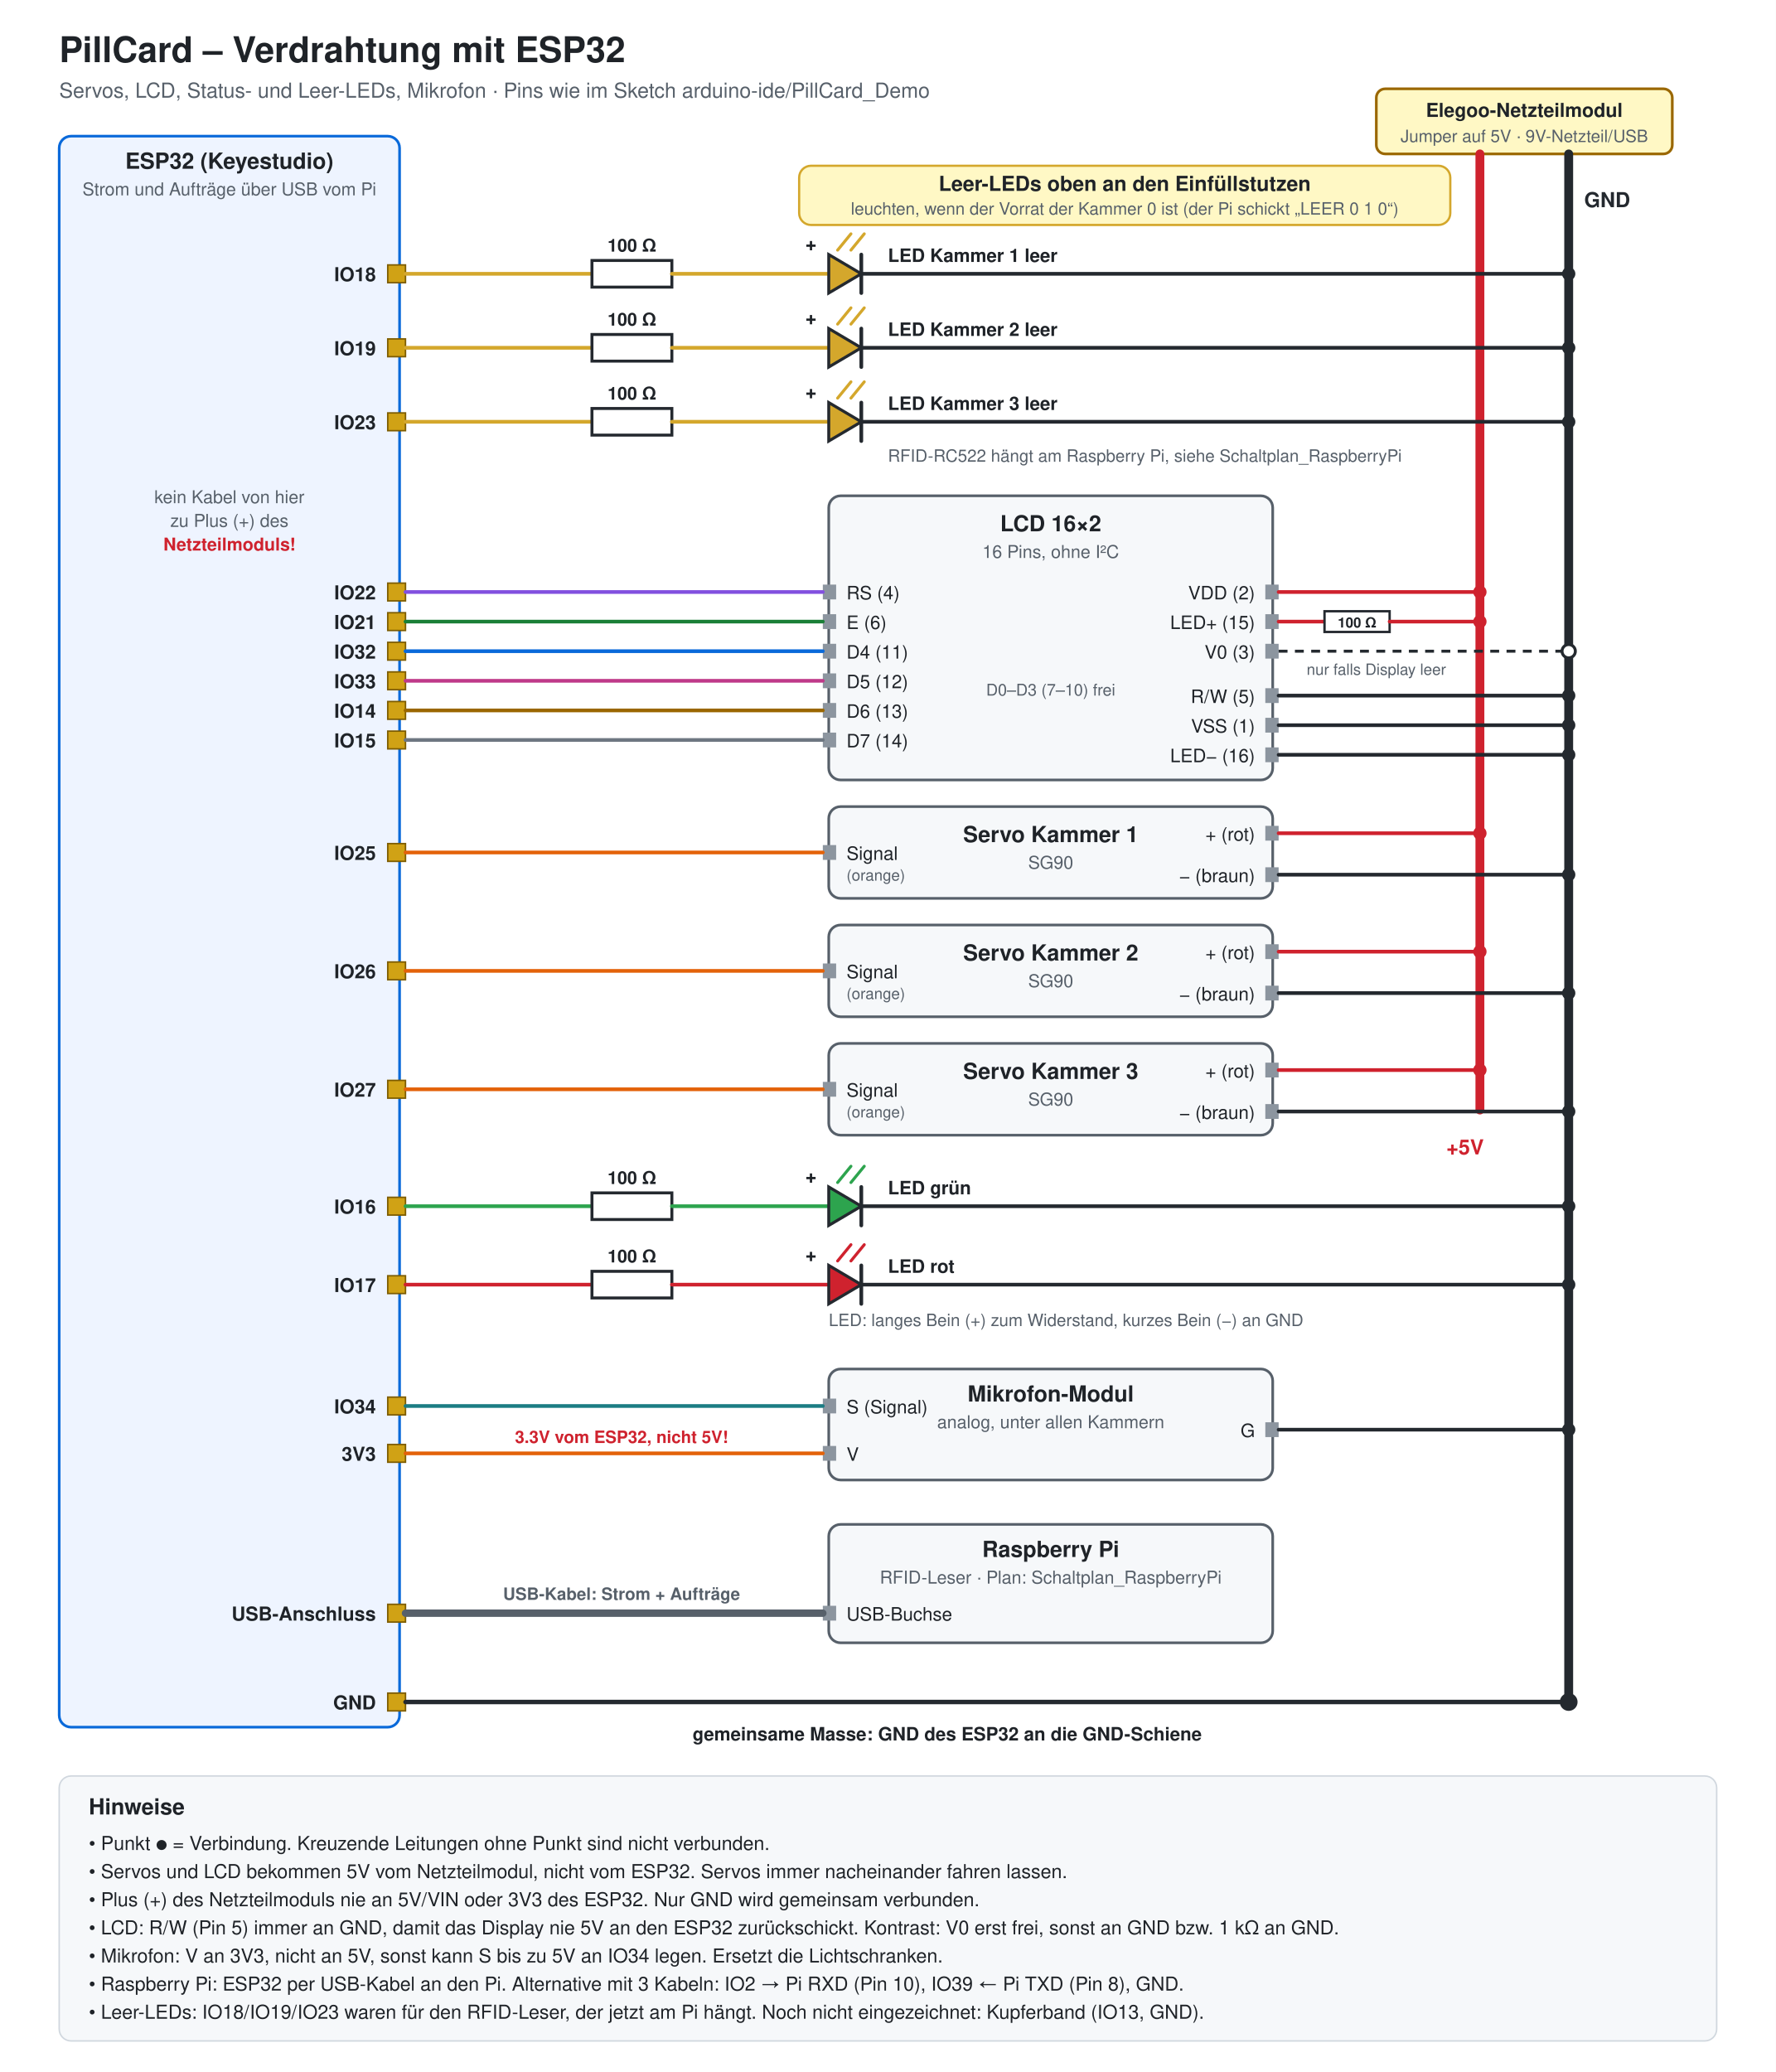
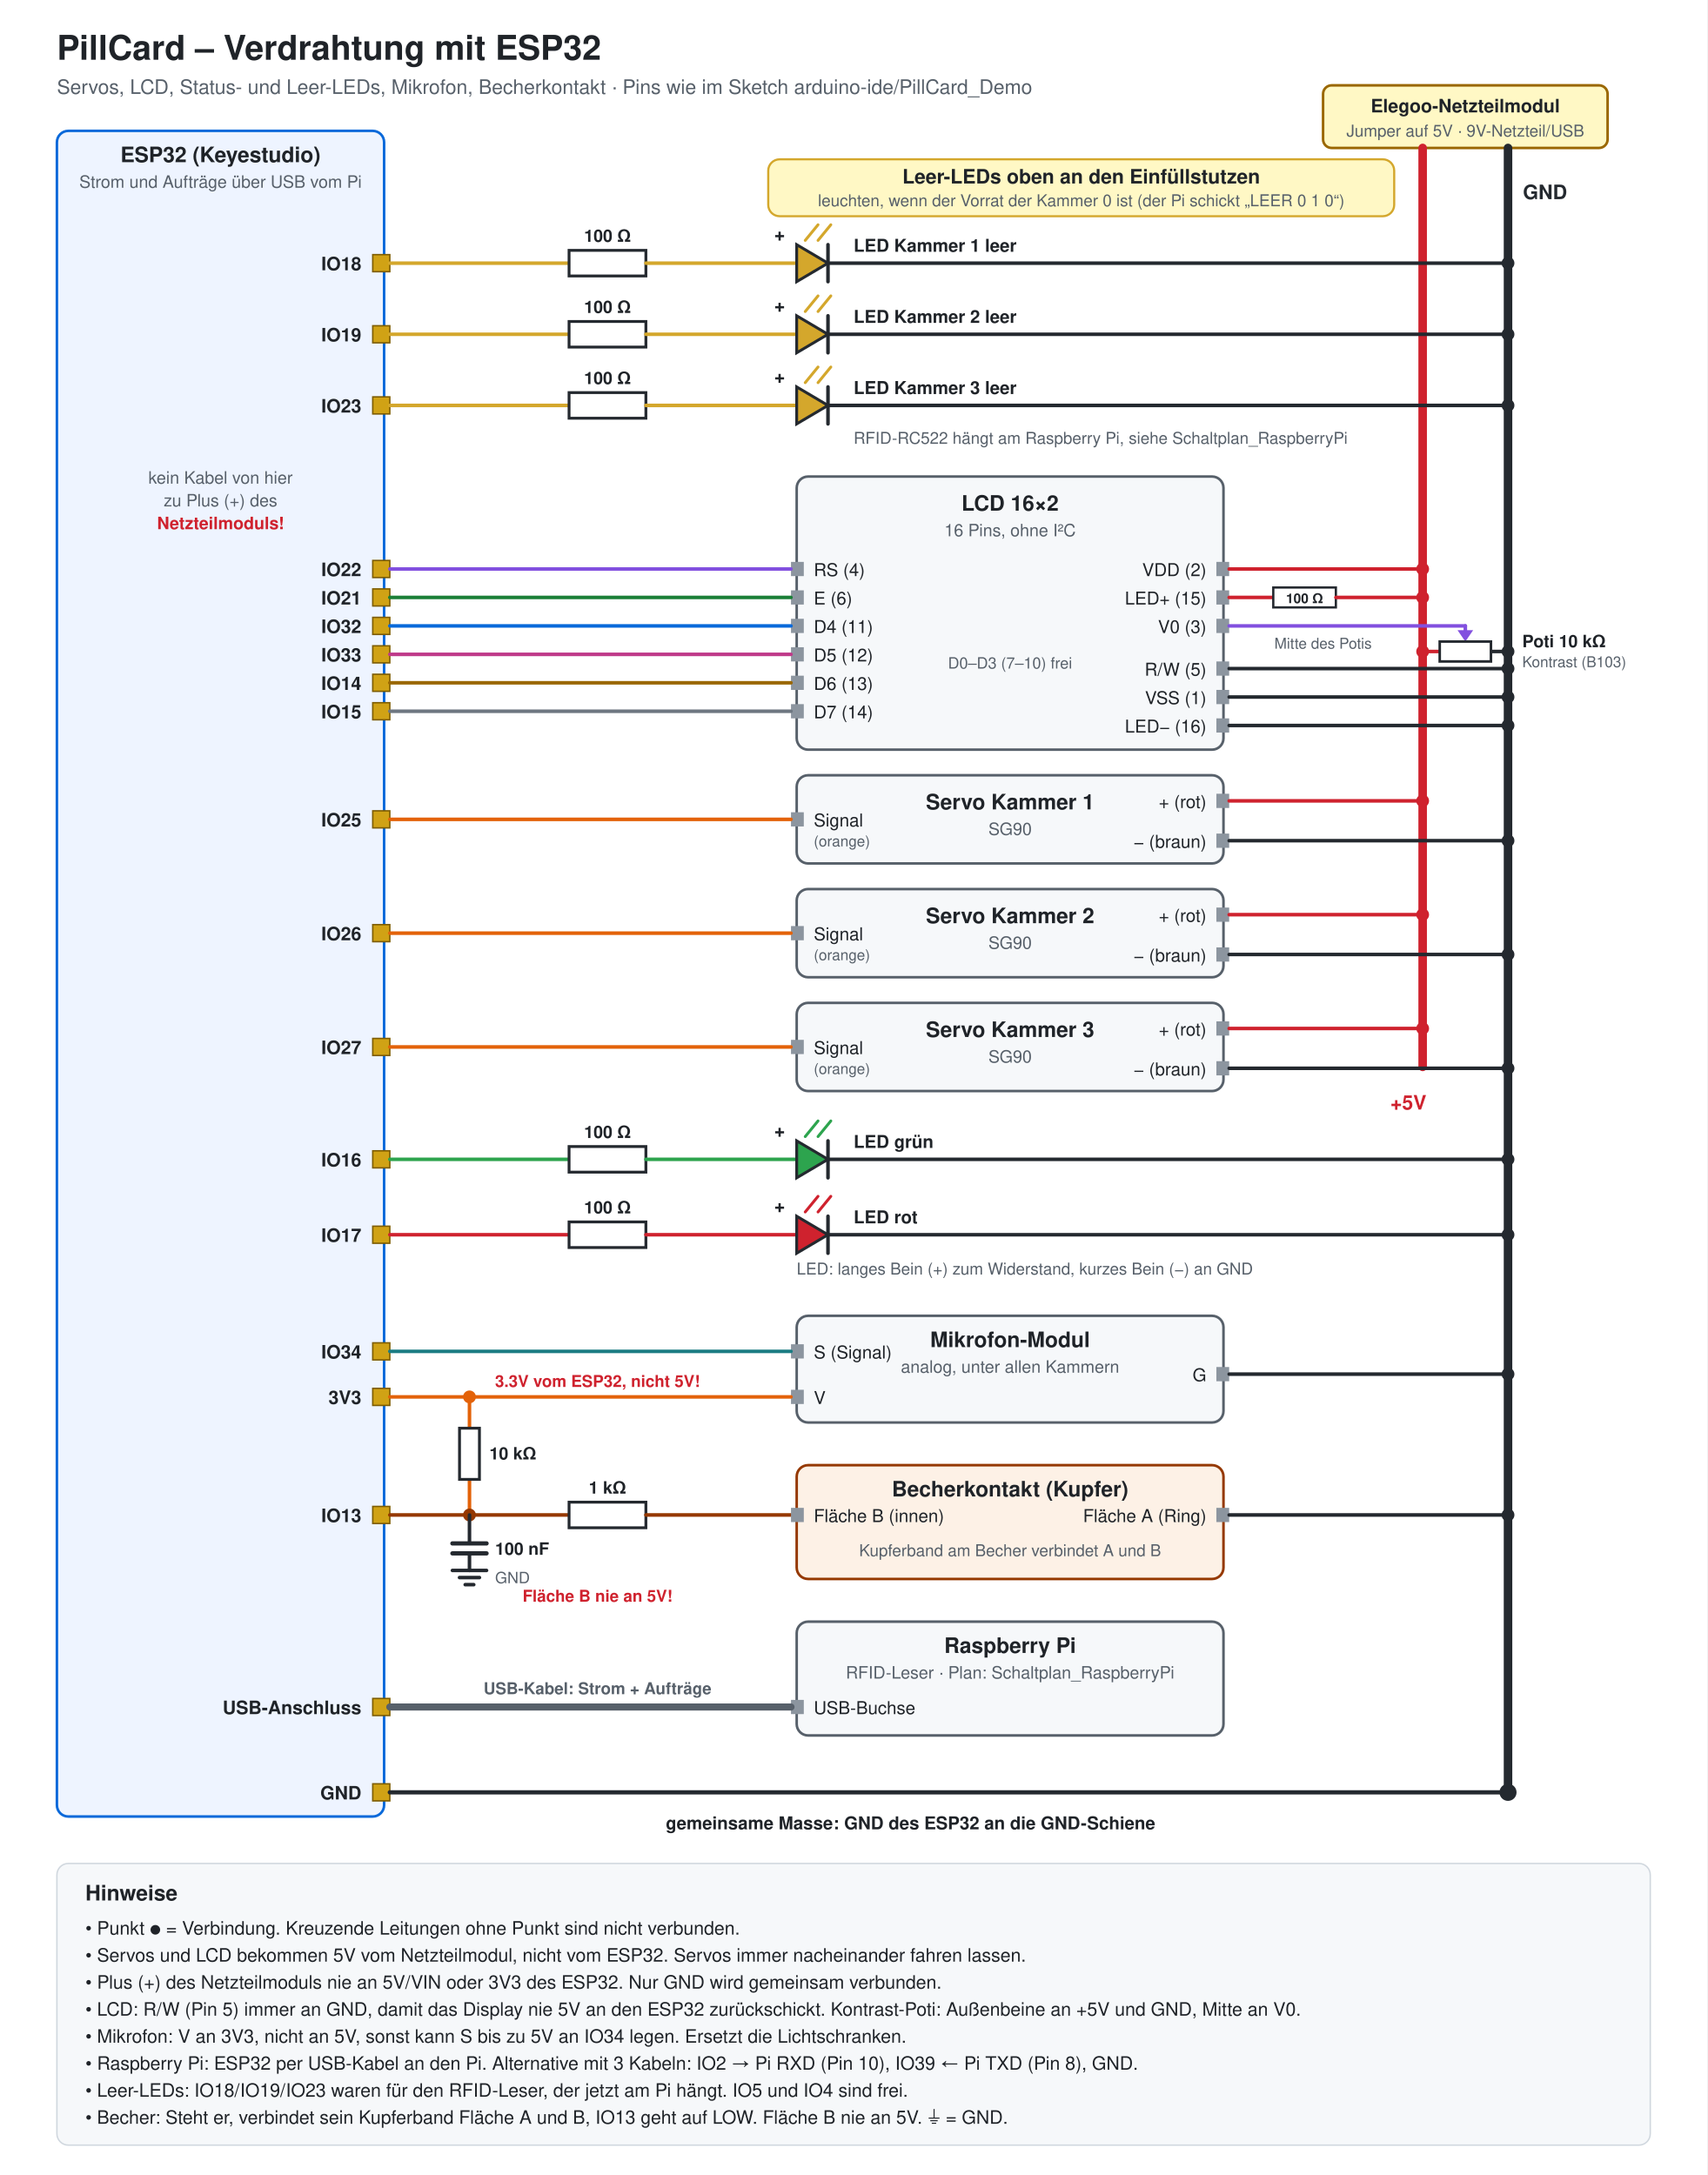
- <svg xmlns="http://www.w3.org/2000/svg" viewBox="0 0 1200 1400" width="1200" height="1400">
-   <rect width="1200" height="1400" fill="#ffffff" />
+ <svg xmlns="http://www.w3.org/2000/svg" viewBox="0 0 1200 1529" width="1200" height="1529">
+   <rect width="1200" height="1529" fill="#ffffff" />
  <text x="40" y="42" font-family="Helvetica, Arial, sans-serif" font-size="24" text-anchor="start" font-weight="bold" fill="#1f2328">PillCard – Verdrahtung mit ESP32</text>
-   <text x="40" y="66" font-family="Helvetica, Arial, sans-serif" font-size="14" text-anchor="start" font-weight="normal" fill="#57606a">Servos, LCD, Status- und Leer-LEDs, Mikrofon · Pins wie im Sketch arduino-ide/PillCard_Demo</text>
-   <rect x="40" y="92" width="230" height="1075" rx="8" fill="#eef4ff" stroke="#0969da" stroke-width="1.8" />
+   <text x="40" y="66" font-family="Helvetica, Arial, sans-serif" font-size="14" text-anchor="start" font-weight="normal" fill="#57606a">Servos, LCD, Status- und Leer-LEDs, Mikrofon, Becherkontakt · Pins wie im Sketch arduino-ide/PillCard_Demo</text>
+   <rect x="40" y="92" width="230" height="1185" rx="8" fill="#eef4ff" stroke="#0969da" stroke-width="1.8" />
  <text x="155.0" y="114" font-family="Helvetica, Arial, sans-serif" font-size="15" text-anchor="middle" font-weight="bold" fill="#1f2328">ESP32 (Keyestudio)</text>
  <text x="155.0" y="132" font-family="Helvetica, Arial, sans-serif" font-size="12" text-anchor="middle" font-weight="normal" fill="#57606a">Strom und Aufträge über USB vom Pi</text>
  <text x="155" y="340" font-family="Helvetica, Arial, sans-serif" font-size="12" text-anchor="middle" font-weight="normal" fill="#57606a">kein Kabel von hier</text>
  <text x="155" y="356" font-family="Helvetica, Arial, sans-serif" font-size="12" text-anchor="middle" font-weight="normal" fill="#57606a">zu Plus (+) des</text>
  <text x="155" y="372" font-family="Helvetica, Arial, sans-serif" font-size="12" text-anchor="middle" font-weight="bold" fill="#cf222e">Netzteilmoduls!</text>
  <rect x="930" y="60" width="200" height="44" rx="6" fill="#fff8c5" stroke="#9a6700" stroke-width="1.8" />
  <text x="1030" y="79" font-family="Helvetica, Arial, sans-serif" font-size="13" text-anchor="middle" font-weight="bold" fill="#1f2328">Elegoo-Netzteilmodul</text>
  <text x="1030" y="96" font-family="Helvetica, Arial, sans-serif" font-size="11.5" text-anchor="middle" font-weight="normal" fill="#57606a">Jumper auf 5V · 9V-Netzteil/USB</text>
  <line x1="1000" y1="104" x2="1000" y2="750" stroke="#cf222e" stroke-width="6" stroke-linecap="round" />
-   <line x1="1060" y1="104" x2="1060" y2="1150" stroke="#24292f" stroke-width="6" stroke-linecap="round" />
+   <line x1="1060" y1="104" x2="1060" y2="1260" stroke="#24292f" stroke-width="6" stroke-linecap="round" />
  <text x="990" y="780" font-family="Helvetica, Arial, sans-serif" font-size="14" text-anchor="middle" font-weight="bold" fill="#cf222e">+5V</text>
  <text x="1086" y="140" font-family="Helvetica, Arial, sans-serif" font-size="14" text-anchor="middle" font-weight="bold" fill="#24292f">GND</text>
  <rect x="540" y="112" width="440" height="40" rx="8" fill="#fff8c5" stroke="#d4a72c" stroke-width="1.5" />
  <text x="760" y="129" font-family="Helvetica, Arial, sans-serif" font-size="14" text-anchor="middle" font-weight="bold" fill="#1f2328">Leer-LEDs oben an den Einfüllstutzen</text>
  <text x="760" y="145" font-family="Helvetica, Arial, sans-serif" font-size="11.5" text-anchor="middle" font-weight="normal" fill="#57606a">leuchten, wenn der Vorrat der Kammer 0 ist (der Pi schickt „LEER 0 1 0“)</text>
  <rect x="262" y="179" width="12" height="12" fill="#d0a215" stroke="#7d5c00" />
  <text x="254" y="190" font-family="Helvetica, Arial, sans-serif" font-size="13" text-anchor="end" font-weight="bold" fill="#1f2328">IO18</text>
  <line x1="274" y1="185" x2="400" y2="185" stroke="#d4a72c" stroke-width="2.5" stroke-linecap="round" />
  <rect x="400" y="176" width="54" height="18" fill="#ffffff" stroke="#24292f" stroke-width="2" />
  <text x="427" y="170" font-family="Helvetica, Arial, sans-serif" font-size="12" text-anchor="middle" font-weight="bold" fill="#1f2328">100 Ω</text>
  <line x1="454" y1="185" x2="560" y2="185" stroke="#d4a72c" stroke-width="2.5" stroke-linecap="round" />
  <polygon points="560,172 560,198 582,185" fill="#d4a72c" stroke="#24292f" stroke-width="2" />
  <line x1="582" y1="172" x2="582" y2="198" stroke="#24292f" stroke-width="2.5" stroke-linecap="round" />
  <line x1="566" y1="169" x2="575" y2="158" stroke="#d4a72c" stroke-width="2" stroke-linecap="round" />
  <line x1="575" y1="169" x2="584" y2="158" stroke="#d4a72c" stroke-width="2" stroke-linecap="round" />
  <text x="600" y="177" font-family="Helvetica, Arial, sans-serif" font-size="12.5" text-anchor="start" font-weight="bold" fill="#1f2328">LED Kammer 1 leer</text>
  <text x="548" y="169" font-family="Helvetica, Arial, sans-serif" font-size="13" text-anchor="middle" font-weight="bold" fill="#1f2328">+</text>
  <line x1="582" y1="185" x2="1060" y2="185" stroke="#24292f" stroke-width="2.5" stroke-linecap="round" />
  <circle cx="1060" cy="185" r="4.5" fill="#24292f" />
  <rect x="262" y="229" width="12" height="12" fill="#d0a215" stroke="#7d5c00" />
  <text x="254" y="240" font-family="Helvetica, Arial, sans-serif" font-size="13" text-anchor="end" font-weight="bold" fill="#1f2328">IO19</text>
  <line x1="274" y1="235" x2="400" y2="235" stroke="#d4a72c" stroke-width="2.5" stroke-linecap="round" />
  <rect x="400" y="226" width="54" height="18" fill="#ffffff" stroke="#24292f" stroke-width="2" />
  <text x="427" y="220" font-family="Helvetica, Arial, sans-serif" font-size="12" text-anchor="middle" font-weight="bold" fill="#1f2328">100 Ω</text>
  <line x1="454" y1="235" x2="560" y2="235" stroke="#d4a72c" stroke-width="2.5" stroke-linecap="round" />
  <polygon points="560,222 560,248 582,235" fill="#d4a72c" stroke="#24292f" stroke-width="2" />
  <line x1="582" y1="222" x2="582" y2="248" stroke="#24292f" stroke-width="2.5" stroke-linecap="round" />
  <line x1="566" y1="219" x2="575" y2="208" stroke="#d4a72c" stroke-width="2" stroke-linecap="round" />
  <line x1="575" y1="219" x2="584" y2="208" stroke="#d4a72c" stroke-width="2" stroke-linecap="round" />
  <text x="600" y="227" font-family="Helvetica, Arial, sans-serif" font-size="12.5" text-anchor="start" font-weight="bold" fill="#1f2328">LED Kammer 2 leer</text>
  <text x="548" y="219" font-family="Helvetica, Arial, sans-serif" font-size="13" text-anchor="middle" font-weight="bold" fill="#1f2328">+</text>
  <line x1="582" y1="235" x2="1060" y2="235" stroke="#24292f" stroke-width="2.5" stroke-linecap="round" />
  <circle cx="1060" cy="235" r="4.5" fill="#24292f" />
  <rect x="262" y="279" width="12" height="12" fill="#d0a215" stroke="#7d5c00" />
  <text x="254" y="290" font-family="Helvetica, Arial, sans-serif" font-size="13" text-anchor="end" font-weight="bold" fill="#1f2328">IO23</text>
  <line x1="274" y1="285" x2="400" y2="285" stroke="#d4a72c" stroke-width="2.5" stroke-linecap="round" />
  <rect x="400" y="276" width="54" height="18" fill="#ffffff" stroke="#24292f" stroke-width="2" />
  <text x="427" y="270" font-family="Helvetica, Arial, sans-serif" font-size="12" text-anchor="middle" font-weight="bold" fill="#1f2328">100 Ω</text>
  <line x1="454" y1="285" x2="560" y2="285" stroke="#d4a72c" stroke-width="2.5" stroke-linecap="round" />
  <polygon points="560,272 560,298 582,285" fill="#d4a72c" stroke="#24292f" stroke-width="2" />
  <line x1="582" y1="272" x2="582" y2="298" stroke="#24292f" stroke-width="2.5" stroke-linecap="round" />
  <line x1="566" y1="269" x2="575" y2="258" stroke="#d4a72c" stroke-width="2" stroke-linecap="round" />
  <line x1="575" y1="269" x2="584" y2="258" stroke="#d4a72c" stroke-width="2" stroke-linecap="round" />
  <text x="600" y="277" font-family="Helvetica, Arial, sans-serif" font-size="12.5" text-anchor="start" font-weight="bold" fill="#1f2328">LED Kammer 3 leer</text>
  <text x="548" y="269" font-family="Helvetica, Arial, sans-serif" font-size="13" text-anchor="middle" font-weight="bold" fill="#1f2328">+</text>
  <line x1="582" y1="285" x2="1060" y2="285" stroke="#24292f" stroke-width="2.5" stroke-linecap="round" />
  <circle cx="1060" cy="285" r="4.5" fill="#24292f" />
  <text x="600" y="312" font-family="Helvetica, Arial, sans-serif" font-size="11.5" text-anchor="start" font-weight="normal" fill="#57606a">RFID-RC522 hängt am Raspberry Pi, siehe Schaltplan_RaspberryPi</text>
  <rect x="560" y="335" width="300" height="192" rx="8" fill="#f6f8fa" stroke="#57606a" stroke-width="1.8" />
  <text x="710.0" y="357" font-family="Helvetica, Arial, sans-serif" font-size="15" text-anchor="middle" font-weight="bold" fill="#1f2328" />
  <text x="710" y="359" font-family="Helvetica, Arial, sans-serif" font-size="15" text-anchor="middle" font-weight="bold" fill="#1f2328">LCD 16×2</text>
  <text x="710" y="377" font-family="Helvetica, Arial, sans-serif" font-size="12" text-anchor="middle" font-weight="normal" fill="#57606a">16 Pins, ohne I²C</text>
  <rect x="262" y="394" width="12" height="12" fill="#d0a215" stroke="#7d5c00" />
  <text x="254" y="405" font-family="Helvetica, Arial, sans-serif" font-size="13" text-anchor="end" font-weight="bold" fill="#1f2328">IO22</text>
  <rect x="556" y="395" width="9" height="10" fill="#8c959f" />
  <text x="572" y="405" font-family="Helvetica, Arial, sans-serif" font-size="12.5" text-anchor="start" font-weight="normal" fill="#1f2328">RS (4)</text>
  <line x1="274" y1="400" x2="556" y2="400" stroke="#8250df" stroke-width="2.5" stroke-linecap="round" />
  <rect x="262" y="414" width="12" height="12" fill="#d0a215" stroke="#7d5c00" />
  <text x="254" y="425" font-family="Helvetica, Arial, sans-serif" font-size="13" text-anchor="end" font-weight="bold" fill="#1f2328">IO21</text>
  <rect x="556" y="415" width="9" height="10" fill="#8c959f" />
  <text x="572" y="425" font-family="Helvetica, Arial, sans-serif" font-size="12.5" text-anchor="start" font-weight="normal" fill="#1f2328">E (6)</text>
  <line x1="274" y1="420" x2="556" y2="420" stroke="#1a7f37" stroke-width="2.5" stroke-linecap="round" />
  <rect x="262" y="434" width="12" height="12" fill="#d0a215" stroke="#7d5c00" />
  <text x="254" y="445" font-family="Helvetica, Arial, sans-serif" font-size="13" text-anchor="end" font-weight="bold" fill="#1f2328">IO32</text>
  <rect x="556" y="435" width="9" height="10" fill="#8c959f" />
  <text x="572" y="445" font-family="Helvetica, Arial, sans-serif" font-size="12.5" text-anchor="start" font-weight="normal" fill="#1f2328">D4 (11)</text>
  <line x1="274" y1="440" x2="556" y2="440" stroke="#0969da" stroke-width="2.5" stroke-linecap="round" />
  <rect x="262" y="454" width="12" height="12" fill="#d0a215" stroke="#7d5c00" />
  <text x="254" y="465" font-family="Helvetica, Arial, sans-serif" font-size="13" text-anchor="end" font-weight="bold" fill="#1f2328">IO33</text>
  <rect x="556" y="455" width="9" height="10" fill="#8c959f" />
  <text x="572" y="465" font-family="Helvetica, Arial, sans-serif" font-size="12.5" text-anchor="start" font-weight="normal" fill="#1f2328">D5 (12)</text>
  <line x1="274" y1="460" x2="556" y2="460" stroke="#bf3989" stroke-width="2.5" stroke-linecap="round" />
  <rect x="262" y="474" width="12" height="12" fill="#d0a215" stroke="#7d5c00" />
  <text x="254" y="485" font-family="Helvetica, Arial, sans-serif" font-size="13" text-anchor="end" font-weight="bold" fill="#1f2328">IO14</text>
  <rect x="556" y="475" width="9" height="10" fill="#8c959f" />
  <text x="572" y="485" font-family="Helvetica, Arial, sans-serif" font-size="12.5" text-anchor="start" font-weight="normal" fill="#1f2328">D6 (13)</text>
  <line x1="274" y1="480" x2="556" y2="480" stroke="#9a6700" stroke-width="2.5" stroke-linecap="round" />
  <rect x="262" y="494" width="12" height="12" fill="#d0a215" stroke="#7d5c00" />
  <text x="254" y="505" font-family="Helvetica, Arial, sans-serif" font-size="13" text-anchor="end" font-weight="bold" fill="#1f2328">IO15</text>
  <rect x="556" y="495" width="9" height="10" fill="#8c959f" />
  <text x="572" y="505" font-family="Helvetica, Arial, sans-serif" font-size="12.5" text-anchor="start" font-weight="normal" fill="#1f2328">D7 (14)</text>
  <line x1="274" y1="500" x2="556" y2="500" stroke="#6e7781" stroke-width="2.5" stroke-linecap="round" />
  <text x="710" y="470" font-family="Helvetica, Arial, sans-serif" font-size="11" text-anchor="middle" font-weight="normal" fill="#57606a">D0–D3 (7–10) frei</text>
  <rect x="855" y="395" width="9" height="10" fill="#8c959f" />
  <text x="848" y="405" font-family="Helvetica, Arial, sans-serif" font-size="12.5" text-anchor="end" font-weight="normal" fill="#1f2328">VDD (2)</text>
  <line x1="864" y1="400" x2="1000" y2="400" stroke="#cf222e" stroke-width="2.5" stroke-linecap="round" />
  <circle cx="1000" cy="400" r="4.5" fill="#cf222e" />
  <rect x="855" y="415" width="9" height="10" fill="#8c959f" />
  <text x="848" y="425" font-family="Helvetica, Arial, sans-serif" font-size="12.5" text-anchor="end" font-weight="normal" fill="#1f2328">LED+ (15)</text>
  <line x1="864" y1="420" x2="895" y2="420" stroke="#cf222e" stroke-width="2.5" stroke-linecap="round" />
  <rect x="895" y="413" width="44" height="14" fill="#ffffff" stroke="#24292f" stroke-width="1.6" />
  <text x="917" y="424" font-family="Helvetica, Arial, sans-serif" font-size="9.5" text-anchor="middle" font-weight="bold" fill="#1f2328">100 Ω</text>
  <line x1="939" y1="420" x2="1000" y2="420" stroke="#cf222e" stroke-width="2.5" stroke-linecap="round" />
  <circle cx="1000" cy="420" r="4.5" fill="#cf222e" />
  <rect x="855" y="435" width="9" height="10" fill="#8c959f" />
  <text x="848" y="445" font-family="Helvetica, Arial, sans-serif" font-size="12.5" text-anchor="end" font-weight="normal" fill="#1f2328">V0 (3)</text>
-   <line x1="864" y1="440" x2="1060" y2="440" stroke="#24292f" stroke-width="2" stroke-dasharray="6 5" />
-   <circle cx="1060" cy="440" r="4.5" fill="#ffffff" stroke="#24292f" stroke-width="2" />
-   <text x="930" y="456" font-family="Helvetica, Arial, sans-serif" font-size="10.5" text-anchor="middle" font-weight="normal" fill="#57606a">nur falls Display leer</text>
+   <line x1="864" y1="440" x2="1030" y2="440" stroke="#8250df" stroke-width="2.5" stroke-linecap="round" />
+   <line x1="1030" y1="440" x2="1030" y2="444" stroke="#8250df" stroke-width="2.5" stroke-linecap="round" />
+   <polygon points="1024.5,443 1035.5,443 1030,451" fill="#8250df" />
+   <line x1="1000" y1="458" x2="1012" y2="458" stroke="#cf222e" stroke-width="2.5" stroke-linecap="round" />
+   <line x1="1048" y1="458" x2="1060" y2="458" stroke="#24292f" stroke-width="2.5" stroke-linecap="round" />
+   <rect x="1012" y="451" width="36" height="14" fill="#ffffff" stroke="#24292f" stroke-width="1.8" />
+   <circle cx="1000" cy="458" r="4.5" fill="#cf222e" />
+   <circle cx="1060" cy="458" r="4.5" fill="#24292f" />
+   <text x="1070" y="455" font-family="Helvetica, Arial, sans-serif" font-size="12" text-anchor="start" font-weight="bold" fill="#1f2328">Poti 10 kΩ</text>
+   <text x="1070" y="469" font-family="Helvetica, Arial, sans-serif" font-size="10.5" text-anchor="start" font-weight="normal" fill="#57606a">Kontrast (B103)</text>
+   <text x="930" y="456" font-family="Helvetica, Arial, sans-serif" font-size="10.5" text-anchor="middle" font-weight="normal" fill="#57606a">Mitte des Potis</text>
  <rect x="855" y="465" width="9" height="10" fill="#8c959f" />
  <text x="848" y="475" font-family="Helvetica, Arial, sans-serif" font-size="12.5" text-anchor="end" font-weight="normal" fill="#1f2328">R/W (5)</text>
  <line x1="864" y1="470" x2="1060" y2="470" stroke="#24292f" stroke-width="2.5" stroke-linecap="round" />
  <circle cx="1060" cy="470" r="4.5" fill="#24292f" />
  <rect x="855" y="485" width="9" height="10" fill="#8c959f" />
  <text x="848" y="495" font-family="Helvetica, Arial, sans-serif" font-size="12.5" text-anchor="end" font-weight="normal" fill="#1f2328">VSS (1)</text>
  <line x1="864" y1="490" x2="1060" y2="490" stroke="#24292f" stroke-width="2.5" stroke-linecap="round" />
  <circle cx="1060" cy="490" r="4.5" fill="#24292f" />
  <rect x="855" y="505" width="9" height="10" fill="#8c959f" />
  <text x="848" y="515" font-family="Helvetica, Arial, sans-serif" font-size="12.5" text-anchor="end" font-weight="normal" fill="#1f2328">LED− (16)</text>
  <line x1="864" y1="510" x2="1060" y2="510" stroke="#24292f" stroke-width="2.5" stroke-linecap="round" />
  <circle cx="1060" cy="510" r="4.5" fill="#24292f" />
  <rect x="560" y="545" width="300" height="62" rx="8" fill="#f6f8fa" stroke="#57606a" stroke-width="1.8" />
  <text x="710.0" y="567" font-family="Helvetica, Arial, sans-serif" font-size="15" text-anchor="middle" font-weight="bold" fill="#1f2328" />
  <text x="710" y="569" font-family="Helvetica, Arial, sans-serif" font-size="15" text-anchor="middle" font-weight="bold" fill="#1f2328">Servo Kammer 1</text>
  <text x="710" y="587" font-family="Helvetica, Arial, sans-serif" font-size="12" text-anchor="middle" font-weight="normal" fill="#57606a">SG90</text>
  <rect x="262" y="570" width="12" height="12" fill="#d0a215" stroke="#7d5c00" />
  <text x="254" y="581" font-family="Helvetica, Arial, sans-serif" font-size="13" text-anchor="end" font-weight="bold" fill="#1f2328">IO25</text>
  <rect x="556" y="571" width="9" height="10" fill="#8c959f" />
  <text x="572" y="581" font-family="Helvetica, Arial, sans-serif" font-size="12.5" text-anchor="start" font-weight="normal" fill="#1f2328">Signal</text>
  <text x="572" y="595" font-family="Helvetica, Arial, sans-serif" font-size="10.5" text-anchor="start" font-weight="normal" fill="#57606a">(orange)</text>
  <line x1="274" y1="576" x2="556" y2="576" stroke="#e36209" stroke-width="2.5" stroke-linecap="round" />
  <rect x="855" y="558" width="9" height="10" fill="#8c959f" />
  <text x="848" y="568" font-family="Helvetica, Arial, sans-serif" font-size="12.5" text-anchor="end" font-weight="normal" fill="#1f2328">+ (rot)</text>
  <rect x="855" y="586" width="9" height="10" fill="#8c959f" />
  <text x="848" y="596" font-family="Helvetica, Arial, sans-serif" font-size="12.5" text-anchor="end" font-weight="normal" fill="#1f2328">− (braun)</text>
  <line x1="864" y1="563" x2="1000" y2="563" stroke="#cf222e" stroke-width="2.5" stroke-linecap="round" />
  <circle cx="1000" cy="563" r="4.5" fill="#cf222e" />
  <line x1="864" y1="591" x2="1060" y2="591" stroke="#24292f" stroke-width="2.5" stroke-linecap="round" />
  <circle cx="1060" cy="591" r="4.5" fill="#24292f" />
  <rect x="560" y="625" width="300" height="62" rx="8" fill="#f6f8fa" stroke="#57606a" stroke-width="1.8" />
  <text x="710.0" y="647" font-family="Helvetica, Arial, sans-serif" font-size="15" text-anchor="middle" font-weight="bold" fill="#1f2328" />
  <text x="710" y="649" font-family="Helvetica, Arial, sans-serif" font-size="15" text-anchor="middle" font-weight="bold" fill="#1f2328">Servo Kammer 2</text>
  <text x="710" y="667" font-family="Helvetica, Arial, sans-serif" font-size="12" text-anchor="middle" font-weight="normal" fill="#57606a">SG90</text>
  <rect x="262" y="650" width="12" height="12" fill="#d0a215" stroke="#7d5c00" />
  <text x="254" y="661" font-family="Helvetica, Arial, sans-serif" font-size="13" text-anchor="end" font-weight="bold" fill="#1f2328">IO26</text>
  <rect x="556" y="651" width="9" height="10" fill="#8c959f" />
  <text x="572" y="661" font-family="Helvetica, Arial, sans-serif" font-size="12.5" text-anchor="start" font-weight="normal" fill="#1f2328">Signal</text>
  <text x="572" y="675" font-family="Helvetica, Arial, sans-serif" font-size="10.5" text-anchor="start" font-weight="normal" fill="#57606a">(orange)</text>
  <line x1="274" y1="656" x2="556" y2="656" stroke="#e36209" stroke-width="2.5" stroke-linecap="round" />
  <rect x="855" y="638" width="9" height="10" fill="#8c959f" />
  <text x="848" y="648" font-family="Helvetica, Arial, sans-serif" font-size="12.5" text-anchor="end" font-weight="normal" fill="#1f2328">+ (rot)</text>
  <rect x="855" y="666" width="9" height="10" fill="#8c959f" />
  <text x="848" y="676" font-family="Helvetica, Arial, sans-serif" font-size="12.5" text-anchor="end" font-weight="normal" fill="#1f2328">− (braun)</text>
  <line x1="864" y1="643" x2="1000" y2="643" stroke="#cf222e" stroke-width="2.5" stroke-linecap="round" />
  <circle cx="1000" cy="643" r="4.5" fill="#cf222e" />
  <line x1="864" y1="671" x2="1060" y2="671" stroke="#24292f" stroke-width="2.5" stroke-linecap="round" />
  <circle cx="1060" cy="671" r="4.5" fill="#24292f" />
  <rect x="560" y="705" width="300" height="62" rx="8" fill="#f6f8fa" stroke="#57606a" stroke-width="1.8" />
  <text x="710.0" y="727" font-family="Helvetica, Arial, sans-serif" font-size="15" text-anchor="middle" font-weight="bold" fill="#1f2328" />
  <text x="710" y="729" font-family="Helvetica, Arial, sans-serif" font-size="15" text-anchor="middle" font-weight="bold" fill="#1f2328">Servo Kammer 3</text>
  <text x="710" y="747" font-family="Helvetica, Arial, sans-serif" font-size="12" text-anchor="middle" font-weight="normal" fill="#57606a">SG90</text>
  <rect x="262" y="730" width="12" height="12" fill="#d0a215" stroke="#7d5c00" />
  <text x="254" y="741" font-family="Helvetica, Arial, sans-serif" font-size="13" text-anchor="end" font-weight="bold" fill="#1f2328">IO27</text>
  <rect x="556" y="731" width="9" height="10" fill="#8c959f" />
  <text x="572" y="741" font-family="Helvetica, Arial, sans-serif" font-size="12.5" text-anchor="start" font-weight="normal" fill="#1f2328">Signal</text>
  <text x="572" y="755" font-family="Helvetica, Arial, sans-serif" font-size="10.5" text-anchor="start" font-weight="normal" fill="#57606a">(orange)</text>
  <line x1="274" y1="736" x2="556" y2="736" stroke="#e36209" stroke-width="2.5" stroke-linecap="round" />
  <rect x="855" y="718" width="9" height="10" fill="#8c959f" />
  <text x="848" y="728" font-family="Helvetica, Arial, sans-serif" font-size="12.5" text-anchor="end" font-weight="normal" fill="#1f2328">+ (rot)</text>
  <rect x="855" y="746" width="9" height="10" fill="#8c959f" />
  <text x="848" y="756" font-family="Helvetica, Arial, sans-serif" font-size="12.5" text-anchor="end" font-weight="normal" fill="#1f2328">− (braun)</text>
  <line x1="864" y1="723" x2="1000" y2="723" stroke="#cf222e" stroke-width="2.5" stroke-linecap="round" />
  <circle cx="1000" cy="723" r="4.5" fill="#cf222e" />
  <line x1="864" y1="751" x2="1060" y2="751" stroke="#24292f" stroke-width="2.5" stroke-linecap="round" />
  <circle cx="1060" cy="751" r="4.5" fill="#24292f" />
  <rect x="262" y="809" width="12" height="12" fill="#d0a215" stroke="#7d5c00" />
  <text x="254" y="820" font-family="Helvetica, Arial, sans-serif" font-size="13" text-anchor="end" font-weight="bold" fill="#1f2328">IO16</text>
  <line x1="274" y1="815" x2="400" y2="815" stroke="#2da44e" stroke-width="2.5" stroke-linecap="round" />
  <rect x="400" y="806" width="54" height="18" fill="#ffffff" stroke="#24292f" stroke-width="2" />
  <text x="427" y="800" font-family="Helvetica, Arial, sans-serif" font-size="12" text-anchor="middle" font-weight="bold" fill="#1f2328">100 Ω</text>
  <line x1="454" y1="815" x2="560" y2="815" stroke="#2da44e" stroke-width="2.5" stroke-linecap="round" />
  <polygon points="560,802 560,828 582,815" fill="#2da44e" stroke="#24292f" stroke-width="2" />
  <line x1="582" y1="802" x2="582" y2="828" stroke="#24292f" stroke-width="2.5" stroke-linecap="round" />
  <line x1="566" y1="799" x2="575" y2="788" stroke="#2da44e" stroke-width="2" stroke-linecap="round" />
  <line x1="575" y1="799" x2="584" y2="788" stroke="#2da44e" stroke-width="2" stroke-linecap="round" />
  <text x="600" y="807" font-family="Helvetica, Arial, sans-serif" font-size="12.5" text-anchor="start" font-weight="bold" fill="#1f2328">LED grün</text>
  <text x="548" y="799" font-family="Helvetica, Arial, sans-serif" font-size="13" text-anchor="middle" font-weight="bold" fill="#1f2328">+</text>
  <line x1="582" y1="815" x2="1060" y2="815" stroke="#24292f" stroke-width="2.5" stroke-linecap="round" />
  <circle cx="1060" cy="815" r="4.5" fill="#24292f" />
  <rect x="262" y="862" width="12" height="12" fill="#d0a215" stroke="#7d5c00" />
  <text x="254" y="873" font-family="Helvetica, Arial, sans-serif" font-size="13" text-anchor="end" font-weight="bold" fill="#1f2328">IO17</text>
  <line x1="274" y1="868" x2="400" y2="868" stroke="#cf222e" stroke-width="2.5" stroke-linecap="round" />
  <rect x="400" y="859" width="54" height="18" fill="#ffffff" stroke="#24292f" stroke-width="2" />
  <text x="427" y="853" font-family="Helvetica, Arial, sans-serif" font-size="12" text-anchor="middle" font-weight="bold" fill="#1f2328">100 Ω</text>
  <line x1="454" y1="868" x2="560" y2="868" stroke="#cf222e" stroke-width="2.5" stroke-linecap="round" />
  <polygon points="560,855 560,881 582,868" fill="#cf222e" stroke="#24292f" stroke-width="2" />
  <line x1="582" y1="855" x2="582" y2="881" stroke="#24292f" stroke-width="2.5" stroke-linecap="round" />
  <line x1="566" y1="852" x2="575" y2="841" stroke="#cf222e" stroke-width="2" stroke-linecap="round" />
  <line x1="575" y1="852" x2="584" y2="841" stroke="#cf222e" stroke-width="2" stroke-linecap="round" />
  <text x="600" y="860" font-family="Helvetica, Arial, sans-serif" font-size="12.5" text-anchor="start" font-weight="bold" fill="#1f2328">LED rot</text>
  <text x="548" y="852" font-family="Helvetica, Arial, sans-serif" font-size="13" text-anchor="middle" font-weight="bold" fill="#1f2328">+</text>
  <line x1="582" y1="868" x2="1060" y2="868" stroke="#24292f" stroke-width="2.5" stroke-linecap="round" />
  <circle cx="1060" cy="868" r="4.5" fill="#24292f" />
  <text x="560" y="896" font-family="Helvetica, Arial, sans-serif" font-size="11.5" text-anchor="start" font-weight="normal" fill="#57606a">LED: langes Bein (+) zum Widerstand, kurzes Bein (−) an GND</text>
  <rect x="560" y="925" width="300" height="75" rx="8" fill="#f6f8fa" stroke="#57606a" stroke-width="1.8" />
  <text x="710" y="947" font-family="Helvetica, Arial, sans-serif" font-size="15" text-anchor="middle" font-weight="bold" fill="#1f2328">Mikrofon-Modul</text>
  <text x="710" y="965" font-family="Helvetica, Arial, sans-serif" font-size="12" text-anchor="middle" font-weight="normal" fill="#57606a">analog, unter allen Kammern</text>
  <rect x="262" y="944" width="12" height="12" fill="#d0a215" stroke="#7d5c00" />
  <text x="254" y="955" font-family="Helvetica, Arial, sans-serif" font-size="13" text-anchor="end" font-weight="bold" fill="#1f2328">IO34</text>
  <rect x="556" y="945" width="9" height="10" fill="#8c959f" />
  <text x="572" y="955" font-family="Helvetica, Arial, sans-serif" font-size="12.5" text-anchor="start" font-weight="normal" fill="#1f2328">S (Signal)</text>
  <line x1="274" y1="950" x2="556" y2="950" stroke="#1b7c83" stroke-width="2.5" stroke-linecap="round" />
  <rect x="262" y="976" width="12" height="12" fill="#d0a215" stroke="#7d5c00" />
  <text x="254" y="987" font-family="Helvetica, Arial, sans-serif" font-size="13" text-anchor="end" font-weight="bold" fill="#1f2328">3V3</text>
  <rect x="556" y="977" width="9" height="10" fill="#8c959f" />
  <text x="572" y="987" font-family="Helvetica, Arial, sans-serif" font-size="12.5" text-anchor="start" font-weight="normal" fill="#1f2328">V</text>
  <line x1="274" y1="982" x2="556" y2="982" stroke="#e36209" stroke-width="2.5" stroke-linecap="round" />
  <text x="420" y="975" font-family="Helvetica, Arial, sans-serif" font-size="11.5" text-anchor="middle" font-weight="bold" fill="#cf222e">3.3V vom ESP32, nicht 5V!</text>
  <rect x="855" y="961" width="9" height="10" fill="#8c959f" />
  <text x="848" y="971" font-family="Helvetica, Arial, sans-serif" font-size="12.5" text-anchor="end" font-weight="normal" fill="#1f2328">G</text>
  <line x1="864" y1="966" x2="1060" y2="966" stroke="#24292f" stroke-width="2.5" stroke-linecap="round" />
  <circle cx="1060" cy="966" r="4.5" fill="#24292f" />
-   <rect x="560" y="1030" width="300" height="80" rx="8" fill="#f6f8fa" stroke="#57606a" stroke-width="1.8" />
-   <text x="710" y="1052" font-family="Helvetica, Arial, sans-serif" font-size="15" text-anchor="middle" font-weight="bold" fill="#1f2328">Raspberry Pi</text>
-   <text x="710" y="1070" font-family="Helvetica, Arial, sans-serif" font-size="12" text-anchor="middle" font-weight="normal" fill="#57606a">RFID-Leser · Plan: Schaltplan_RaspberryPi</text>
-   <rect x="262" y="1084" width="12" height="12" fill="#d0a215" stroke="#7d5c00" />
-   <text x="254" y="1095" font-family="Helvetica, Arial, sans-serif" font-size="13" text-anchor="end" font-weight="bold" fill="#1f2328">USB-Anschluss</text>
-   <rect x="556" y="1085" width="9" height="10" fill="#8c959f" />
-   <text x="572" y="1095" font-family="Helvetica, Arial, sans-serif" font-size="12.5" text-anchor="start" font-weight="normal" fill="#1f2328">USB-Buchse</text>
-   <line x1="274" y1="1090" x2="556" y2="1090" stroke="#57606a" stroke-width="5" stroke-linecap="round" />
-   <text x="420" y="1081" font-family="Helvetica, Arial, sans-serif" font-size="11.5" text-anchor="middle" font-weight="bold" fill="#57606a">USB-Kabel: Strom + Aufträge</text>
-   <rect x="262" y="1144" width="12" height="12" fill="#d0a215" stroke="#7d5c00" />
-   <text x="254" y="1155" font-family="Helvetica, Arial, sans-serif" font-size="13" text-anchor="end" font-weight="bold" fill="#1f2328">GND</text>
-   <line x1="274" y1="1150" x2="1060" y2="1150" stroke="#24292f" stroke-width="3" stroke-linecap="round" />
-   <circle cx="1060" cy="1150" r="6" fill="#24292f" />
-   <text x="640" y="1176" font-family="Helvetica, Arial, sans-serif" font-size="12.5" text-anchor="middle" font-weight="bold" fill="#1f2328">gemeinsame Masse: GND des ESP32 an die GND-Schiene</text>
-   <rect x="40" y="1200" width="1120" height="179" rx="8" fill="#f6f8fa" stroke="#d0d7de" />
-   <text x="60" y="1226" font-family="Helvetica, Arial, sans-serif" font-size="15" text-anchor="start" font-weight="bold" fill="#1f2328">Hinweise</text>
-   <text x="60" y="1250" font-family="Helvetica, Arial, sans-serif" font-size="13" text-anchor="start" font-weight="normal" fill="#1f2328">• Punkt ● = Verbindung. Kreuzende Leitungen ohne Punkt sind nicht verbunden.</text>
-   <text x="60" y="1269" font-family="Helvetica, Arial, sans-serif" font-size="13" text-anchor="start" font-weight="normal" fill="#1f2328">• Servos und LCD bekommen 5V vom Netzteilmodul, nicht vom ESP32. Servos immer nacheinander fahren lassen.</text>
-   <text x="60" y="1288" font-family="Helvetica, Arial, sans-serif" font-size="13" text-anchor="start" font-weight="normal" fill="#1f2328">• Plus (+) des Netzteilmoduls nie an 5V/VIN oder 3V3 des ESP32. Nur GND wird gemeinsam verbunden.</text>
-   <text x="60" y="1307" font-family="Helvetica, Arial, sans-serif" font-size="13" text-anchor="start" font-weight="normal" fill="#1f2328">• LCD: R/W (Pin 5) immer an GND, damit das Display nie 5V an den ESP32 zurückschickt. Kontrast: V0 erst frei, sonst an GND bzw. 1 kΩ an GND.</text>
-   <text x="60" y="1326" font-family="Helvetica, Arial, sans-serif" font-size="13" text-anchor="start" font-weight="normal" fill="#1f2328">• Mikrofon: V an 3V3, nicht an 5V, sonst kann S bis zu 5V an IO34 legen. Ersetzt die Lichtschranken.</text>
-   <text x="60" y="1345" font-family="Helvetica, Arial, sans-serif" font-size="13" text-anchor="start" font-weight="normal" fill="#1f2328">• Raspberry Pi: ESP32 per USB-Kabel an den Pi. Alternative mit 3 Kabeln: IO2 → Pi RXD (Pin 10), IO39 ← Pi TXD (Pin 8), GND.</text>
-   <text x="60" y="1364" font-family="Helvetica, Arial, sans-serif" font-size="13" text-anchor="start" font-weight="normal" fill="#1f2328">• Leer-LEDs: IO18/IO19/IO23 waren für den RFID-Leser, der jetzt am Pi hängt. Noch nicht eingezeichnet: Kupferband (IO13, GND).</text>
+   <rect x="560" y="1030" width="300" height="80" rx="8" fill="#fdf1e6" stroke="#953800" stroke-width="1.8" />
+   <text x="710" y="1052" font-family="Helvetica, Arial, sans-serif" font-size="15" text-anchor="middle" font-weight="bold" fill="#1f2328">Becherkontakt (Kupfer)</text>
+   <text x="710" y="1094" font-family="Helvetica, Arial, sans-serif" font-size="11.5" text-anchor="middle" font-weight="normal" fill="#57606a">Kupferband am Becher verbindet A und B</text>
+   <rect x="262" y="1059" width="12" height="12" fill="#d0a215" stroke="#7d5c00" />
+   <text x="254" y="1070" font-family="Helvetica, Arial, sans-serif" font-size="13" text-anchor="end" font-weight="bold" fill="#1f2328">IO13</text>
+   <line x1="274" y1="1065" x2="400" y2="1065" stroke="#953800" stroke-width="2.5" stroke-linecap="round" />
+   <rect x="400" y="1056" width="54" height="18" fill="#ffffff" stroke="#24292f" stroke-width="2" />
+   <text x="427" y="1050" font-family="Helvetica, Arial, sans-serif" font-size="12" text-anchor="middle" font-weight="bold" fill="#1f2328">1 kΩ</text>
+   <line x1="454" y1="1065" x2="556" y2="1065" stroke="#953800" stroke-width="2.5" stroke-linecap="round" />
+   <rect x="556" y="1060" width="9" height="10" fill="#8c959f" />
+   <text x="572" y="1070" font-family="Helvetica, Arial, sans-serif" font-size="12.5" text-anchor="start" font-weight="normal" fill="#1f2328">Fläche B (innen)</text>
+   <rect x="855" y="1060" width="9" height="10" fill="#8c959f" />
+   <text x="848" y="1070" font-family="Helvetica, Arial, sans-serif" font-size="12.5" text-anchor="end" font-weight="normal" fill="#1f2328">Fläche A (Ring)</text>
+   <line x1="864" y1="1065" x2="1060" y2="1065" stroke="#24292f" stroke-width="2.5" stroke-linecap="round" />
+   <circle cx="1060" cy="1065" r="4.5" fill="#24292f" />
+   <line x1="330" y1="982" x2="330" y2="1065" stroke="#e36209" stroke-width="2.5" stroke-linecap="round" />
+   <rect x="323" y="1004" width="14" height="36" fill="#ffffff" stroke="#24292f" stroke-width="2" />
+   <text x="344" y="1026" font-family="Helvetica, Arial, sans-serif" font-size="12" text-anchor="start" font-weight="bold" fill="#1f2328">10 kΩ</text>
+   <circle cx="330" cy="982" r="4.5" fill="#e36209" />
+   <circle cx="330" cy="1065" r="4.5" fill="#953800" />
+   <line x1="330" y1="1065" x2="330" y2="1085" stroke="#24292f" stroke-width="2.5" stroke-linecap="round" />
+   <line x1="318" y1="1085" x2="342" y2="1085" stroke="#24292f" stroke-width="3" stroke-linecap="round" />
+   <line x1="318" y1="1092" x2="342" y2="1092" stroke="#24292f" stroke-width="3" stroke-linecap="round" />
+   <text x="348" y="1093" font-family="Helvetica, Arial, sans-serif" font-size="12" text-anchor="start" font-weight="bold" fill="#1f2328">100 nF</text>
+   <line x1="330" y1="1092" x2="330" y2="1104" stroke="#24292f" stroke-width="2.5" stroke-linecap="round" />
+   <line x1="318" y1="1104" x2="342" y2="1104" stroke="#24292f" stroke-width="2.5" stroke-linecap="round" />
+   <line x1="323" y1="1109" x2="337" y2="1109" stroke="#24292f" stroke-width="2.5" stroke-linecap="round" />
+   <line x1="327" y1="1114" x2="333" y2="1114" stroke="#24292f" stroke-width="2.5" stroke-linecap="round" />
+   <text x="348" y="1113" font-family="Helvetica, Arial, sans-serif" font-size="11" text-anchor="start" font-weight="normal" fill="#57606a">GND</text>
+   <text x="420" y="1126" font-family="Helvetica, Arial, sans-serif" font-size="11.5" text-anchor="middle" font-weight="bold" fill="#cf222e">Fläche B nie an 5V!</text>
+   <rect x="560" y="1140" width="300" height="80" rx="8" fill="#f6f8fa" stroke="#57606a" stroke-width="1.8" />
+   <text x="710" y="1162" font-family="Helvetica, Arial, sans-serif" font-size="15" text-anchor="middle" font-weight="bold" fill="#1f2328">Raspberry Pi</text>
+   <text x="710" y="1180" font-family="Helvetica, Arial, sans-serif" font-size="12" text-anchor="middle" font-weight="normal" fill="#57606a">RFID-Leser · Plan: Schaltplan_RaspberryPi</text>
+   <rect x="262" y="1194" width="12" height="12" fill="#d0a215" stroke="#7d5c00" />
+   <text x="254" y="1205" font-family="Helvetica, Arial, sans-serif" font-size="13" text-anchor="end" font-weight="bold" fill="#1f2328">USB-Anschluss</text>
+   <rect x="556" y="1195" width="9" height="10" fill="#8c959f" />
+   <text x="572" y="1205" font-family="Helvetica, Arial, sans-serif" font-size="12.5" text-anchor="start" font-weight="normal" fill="#1f2328">USB-Buchse</text>
+   <line x1="274" y1="1200" x2="556" y2="1200" stroke="#57606a" stroke-width="5" stroke-linecap="round" />
+   <text x="420" y="1191" font-family="Helvetica, Arial, sans-serif" font-size="11.5" text-anchor="middle" font-weight="bold" fill="#57606a">USB-Kabel: Strom + Aufträge</text>
+   <rect x="262" y="1254" width="12" height="12" fill="#d0a215" stroke="#7d5c00" />
+   <text x="254" y="1265" font-family="Helvetica, Arial, sans-serif" font-size="13" text-anchor="end" font-weight="bold" fill="#1f2328">GND</text>
+   <line x1="274" y1="1260" x2="1060" y2="1260" stroke="#24292f" stroke-width="3" stroke-linecap="round" />
+   <circle cx="1060" cy="1260" r="6" fill="#24292f" />
+   <text x="640" y="1286" font-family="Helvetica, Arial, sans-serif" font-size="12.5" text-anchor="middle" font-weight="bold" fill="#1f2328">gemeinsame Masse: GND des ESP32 an die GND-Schiene</text>
+   <rect x="40" y="1310" width="1120" height="198" rx="8" fill="#f6f8fa" stroke="#d0d7de" />
+   <text x="60" y="1336" font-family="Helvetica, Arial, sans-serif" font-size="15" text-anchor="start" font-weight="bold" fill="#1f2328">Hinweise</text>
+   <text x="60" y="1360" font-family="Helvetica, Arial, sans-serif" font-size="13" text-anchor="start" font-weight="normal" fill="#1f2328">• Punkt ● = Verbindung. Kreuzende Leitungen ohne Punkt sind nicht verbunden.</text>
+   <text x="60" y="1379" font-family="Helvetica, Arial, sans-serif" font-size="13" text-anchor="start" font-weight="normal" fill="#1f2328">• Servos und LCD bekommen 5V vom Netzteilmodul, nicht vom ESP32. Servos immer nacheinander fahren lassen.</text>
+   <text x="60" y="1398" font-family="Helvetica, Arial, sans-serif" font-size="13" text-anchor="start" font-weight="normal" fill="#1f2328">• Plus (+) des Netzteilmoduls nie an 5V/VIN oder 3V3 des ESP32. Nur GND wird gemeinsam verbunden.</text>
+   <text x="60" y="1417" font-family="Helvetica, Arial, sans-serif" font-size="13" text-anchor="start" font-weight="normal" fill="#1f2328">• LCD: R/W (Pin 5) immer an GND, damit das Display nie 5V an den ESP32 zurückschickt. Kontrast-Poti: Außenbeine an +5V und GND, Mitte an V0.</text>
+   <text x="60" y="1436" font-family="Helvetica, Arial, sans-serif" font-size="13" text-anchor="start" font-weight="normal" fill="#1f2328">• Mikrofon: V an 3V3, nicht an 5V, sonst kann S bis zu 5V an IO34 legen. Ersetzt die Lichtschranken.</text>
+   <text x="60" y="1455" font-family="Helvetica, Arial, sans-serif" font-size="13" text-anchor="start" font-weight="normal" fill="#1f2328">• Raspberry Pi: ESP32 per USB-Kabel an den Pi. Alternative mit 3 Kabeln: IO2 → Pi RXD (Pin 10), IO39 ← Pi TXD (Pin 8), GND.</text>
+   <text x="60" y="1474" font-family="Helvetica, Arial, sans-serif" font-size="13" text-anchor="start" font-weight="normal" fill="#1f2328">• Leer-LEDs: IO18/IO19/IO23 waren für den RFID-Leser, der jetzt am Pi hängt. IO5 und IO4 sind frei.</text>
+   <text x="60" y="1493" font-family="Helvetica, Arial, sans-serif" font-size="13" text-anchor="start" font-weight="normal" fill="#1f2328">• Becher: Steht er, verbindet sein Kupferband Fläche A und B, IO13 geht auf LOW. Fläche B nie an 5V. ⏚ = GND.</text>
</svg>
